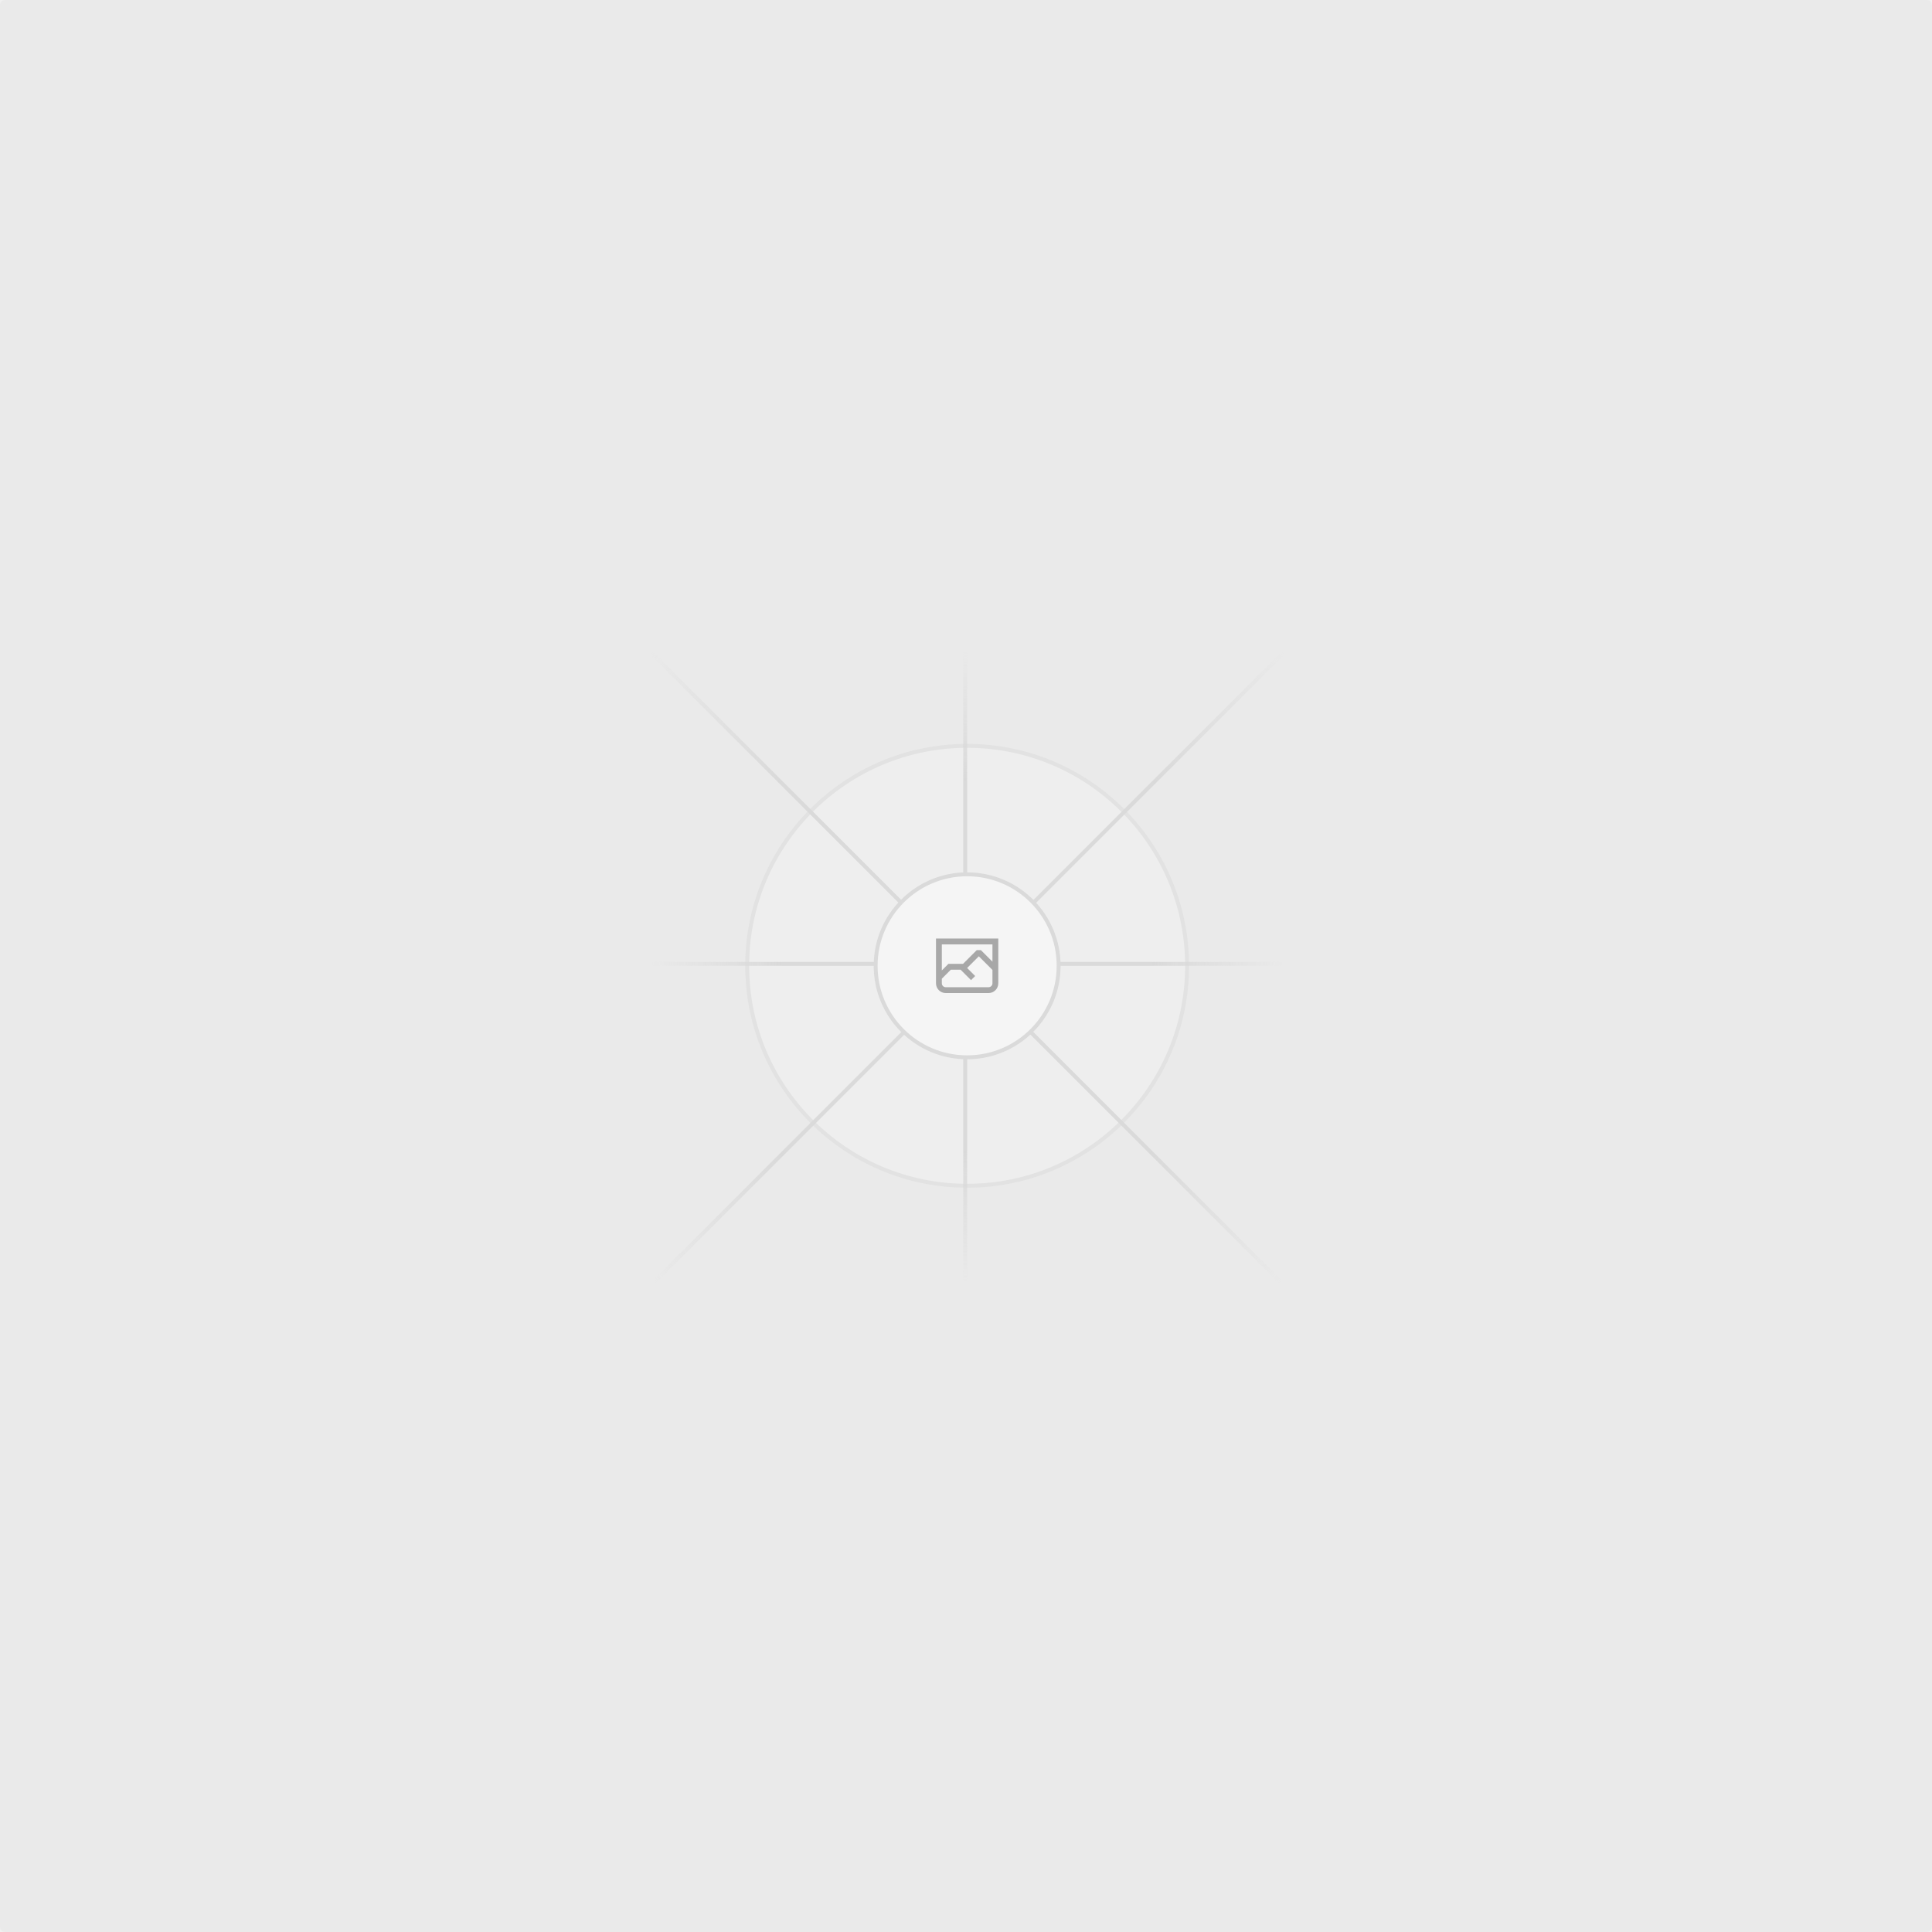
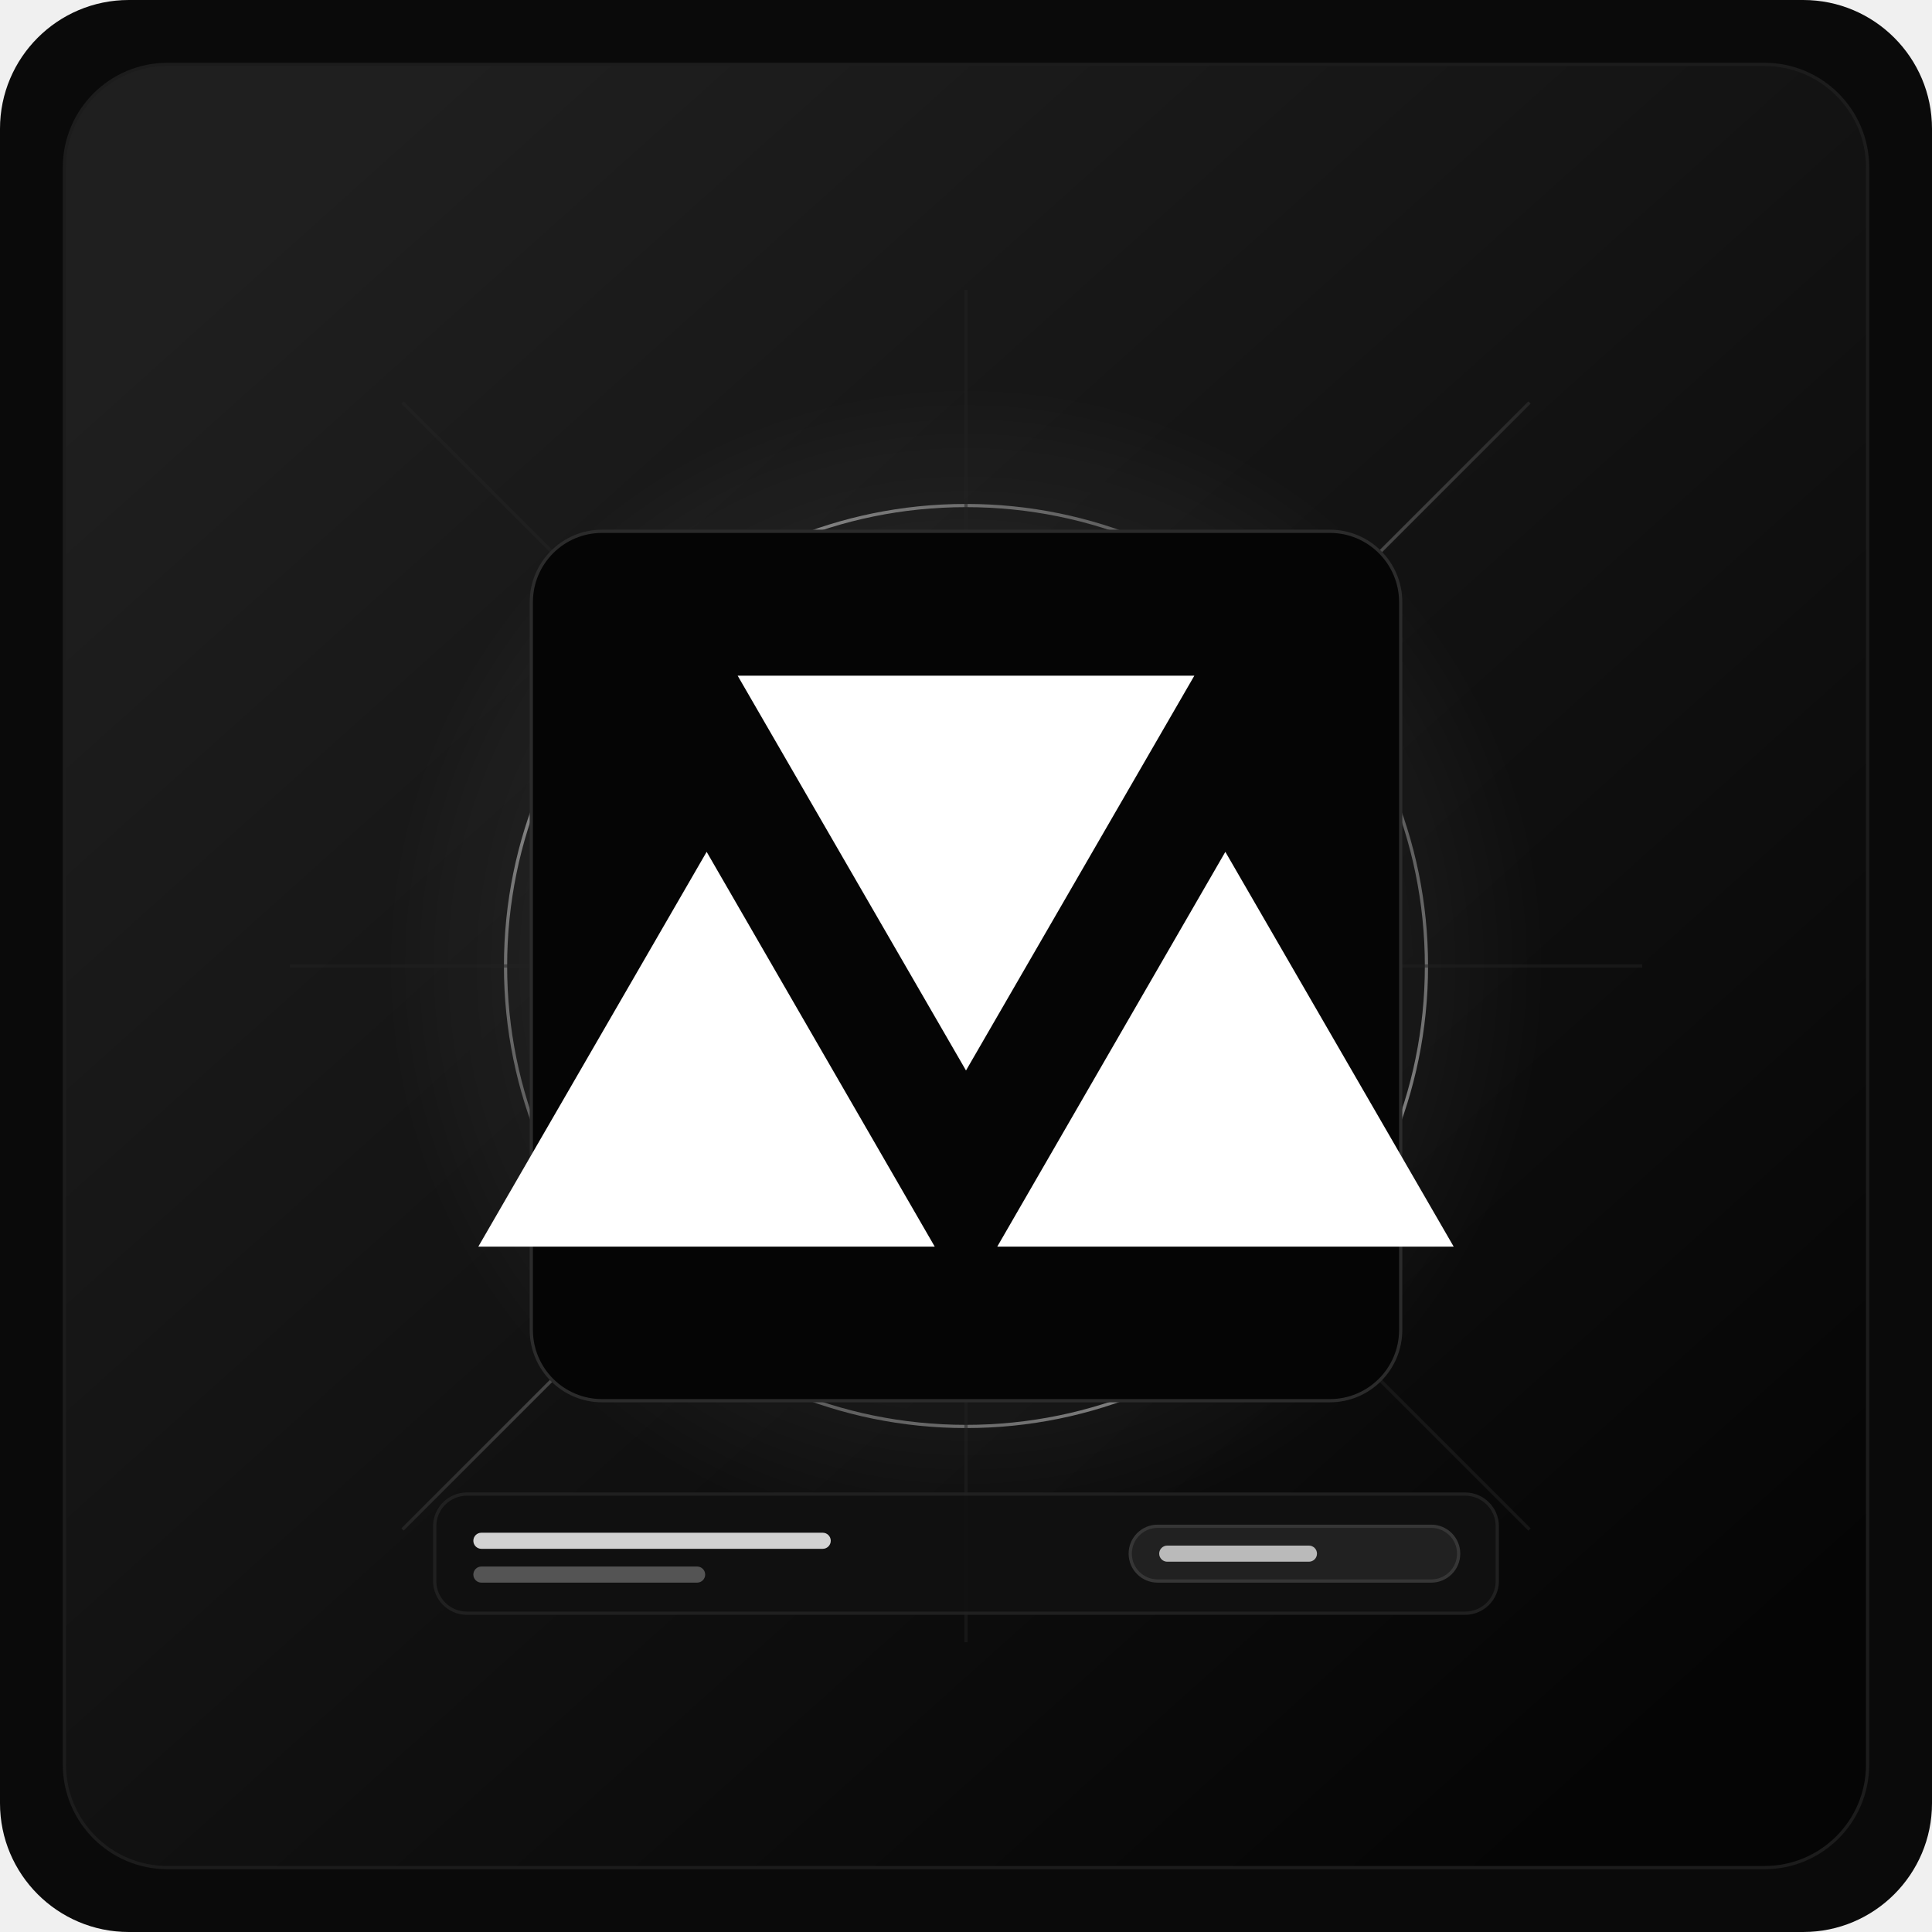
- <svg xmlns="http://www.w3.org/2000/svg" width="1200" height="1200" fill="none">
-   <rect width="1200" height="1200" fill="#EAEAEA" rx="3" />
-   <g opacity=".5">
-     <g opacity=".5">
-       <path fill="#FAFAFA" d="M600.709 736.5c-75.454 0-136.621-61.167-136.621-136.62 0-75.454 61.167-136.621 136.621-136.621 75.453 0 136.62 61.167 136.62 136.621 0 75.453-61.167 136.62-136.62 136.62Z" />
-       <path stroke="#C9C9C9" stroke-width="2.418" d="M600.709 736.5c-75.454 0-136.621-61.167-136.621-136.62 0-75.454 61.167-136.621 136.621-136.621 75.453 0 136.62 61.167 136.62 136.621 0 75.453-61.167 136.62-136.62 136.62Z" />
-     </g>
-     <path stroke="url(#a)" stroke-width="2.418" d="M0-1.209h553.581" transform="scale(1 -1) rotate(45 1163.11 91.165)" />
-     <path stroke="url(#b)" stroke-width="2.418" d="M404.846 598.671h391.726" />
-     <path stroke="url(#c)" stroke-width="2.418" d="M599.5 795.742V404.017" />
-     <path stroke="url(#d)" stroke-width="2.418" d="m795.717 796.597-391.441-391.44" />
-     <path fill="#fff" d="M600.709 656.704c-31.384 0-56.825-25.441-56.825-56.824 0-31.384 25.441-56.825 56.825-56.825 31.383 0 56.824 25.441 56.824 56.825 0 31.383-25.441 56.824-56.824 56.824Z" />
-     <g clip-path="url(#e)">
-       <path fill="#666" fill-rule="evenodd" d="M616.426 586.58h-31.434v16.176l3.553-3.554.531-.531h9.068l.074-.074 8.463-8.463h2.565l7.18 7.181V586.58Zm-15.715 14.654 3.698 3.699 1.283 1.282-2.565 2.565-1.282-1.283-5.2-5.199h-6.066l-5.514 5.514-.073.073v2.876a2.418 2.418 0 0 0 2.418 2.418h26.598a2.418 2.418 0 0 0 2.418-2.418v-8.317l-8.463-8.463-7.181 7.181-.071.072Zm-19.347 5.442v4.085a6.045 6.045 0 0 0 6.046 6.045h26.598a6.044 6.044 0 0 0 6.045-6.045v-7.108l1.356-1.355-1.282-1.283-.074-.073v-17.989h-38.689v23.43l-.146.146.146.147Z" clip-rule="evenodd" />
-     </g>
-     <path stroke="#C9C9C9" stroke-width="2.418" d="M600.709 656.704c-31.384 0-56.825-25.441-56.825-56.824 0-31.384 25.441-56.825 56.825-56.825 31.383 0 56.824 25.441 56.824 56.825 0 31.383-25.441 56.824-56.824 56.824Z" />
+ <svg xmlns="http://www.w3.org/2000/svg" width="1200" height="1200" viewBox="0 0 1200 1200" fill="none">
+   <rect width="1200" height="1200" rx="80" fill="#0A0A0A" />
+   <defs>
+     <linearGradient id="bgGlow" x1="180" y1="120" x2="1040" y2="1080" gradientUnits="userSpaceOnUse">
+       <stop stop-color="#1F1F1F" />
+       <stop offset="1" stop-color="#050505" />
+     </linearGradient>
+     <linearGradient id="line" x1="246" y1="953" x2="954" y2="245" gradientUnits="userSpaceOnUse">
+       <stop stop-color="#2B2B2B" />
+       <stop offset="0.5" stop-color="#F5F5F5" />
+       <stop offset="1" stop-color="#2B2B2B" />
+     </linearGradient>
+     <radialGradient id="halo" cx="0" cy="0" r="1" gradientUnits="userSpaceOnUse" gradientTransform="translate(600 600) rotate(90) scale(360)">
+       <stop stop-color="#FFFFFF" stop-opacity="0.16" />
+       <stop offset="1" stop-color="#FFFFFF" stop-opacity="0" />
+     </radialGradient>
+   </defs>
+   <rect x="40" y="40" width="1120" height="1120" rx="64" fill="url(#bgGlow)" stroke="#1C1C1C" stroke-width="2" />
+   <circle cx="600" cy="600" r="360" fill="url(#halo)" />
+   <circle cx="600" cy="600" r="286" stroke="url(#line)" stroke-width="2" opacity="0.6" />
+   <circle cx="600" cy="600" r="220" stroke="#2A2A2A" stroke-width="2" opacity="0.85" />
+   <path d="M250 950L950 250" stroke="url(#line)" stroke-width="2" opacity="0.65" />
+   <path d="M250 250L950 950" stroke="#242424" stroke-width="2" opacity="0.5" />
+   <path d="M180 600H1020" stroke="#202020" stroke-width="2" opacity="0.55" />
+   <path d="M600 180V1020" stroke="#202020" stroke-width="2" opacity="0.55" />
+   <rect x="330" y="330" width="540" height="540" rx="44" fill="#050505" stroke="#2B2B2B" stroke-width="2" />
+   <path d="M600 664.905L741.83 419.682H458.17L600 664.905ZM438.912 529.095L297.082 774.318H580.591L438.912 529.095ZM761.088 529.095L619.409 774.318H902.918L761.088 529.095Z" fill="white" />
+   <g opacity="0.92">
+     <rect x="270" y="928" width="660" height="74" rx="20" fill="#101010" stroke="#222222" stroke-width="2" />
+     <rect x="294" y="952" width="222" height="10" rx="5" fill="#F5F5F5" fill-opacity="0.92" />
+     <rect x="294" y="973" width="144" height="10" rx="5" fill="#5A5A5A" />
+     <rect x="702" y="948" width="204" height="34" rx="17" fill="#FFFFFF" fill-opacity="0.08" stroke="#3A3A3A" stroke-width="2" />
+     <rect x="720" y="960" width="98" height="10" rx="5" fill="#EDEDED" fill-opacity="0.82" />
  </g>
-   <defs>
-     <linearGradient id="a" x1="554.061" x2="-.48" y1=".083" y2=".087" gradientUnits="userSpaceOnUse">
-       <stop stop-color="#C9C9C9" stop-opacity="0" />
-       <stop offset=".208" stop-color="#C9C9C9" />
-       <stop offset=".792" stop-color="#C9C9C9" />
-       <stop offset="1" stop-color="#C9C9C9" stop-opacity="0" />
-     </linearGradient>
-     <linearGradient id="b" x1="796.912" x2="404.507" y1="599.963" y2="599.965" gradientUnits="userSpaceOnUse">
-       <stop stop-color="#C9C9C9" stop-opacity="0" />
-       <stop offset=".208" stop-color="#C9C9C9" />
-       <stop offset=".792" stop-color="#C9C9C9" />
-       <stop offset="1" stop-color="#C9C9C9" stop-opacity="0" />
-     </linearGradient>
-     <linearGradient id="c" x1="600.792" x2="600.794" y1="403.677" y2="796.082" gradientUnits="userSpaceOnUse">
-       <stop stop-color="#C9C9C9" stop-opacity="0" />
-       <stop offset=".208" stop-color="#C9C9C9" />
-       <stop offset=".792" stop-color="#C9C9C9" />
-       <stop offset="1" stop-color="#C9C9C9" stop-opacity="0" />
-     </linearGradient>
-     <linearGradient id="d" x1="404.85" x2="796.972" y1="403.903" y2="796.02" gradientUnits="userSpaceOnUse">
-       <stop stop-color="#C9C9C9" stop-opacity="0" />
-       <stop offset=".208" stop-color="#C9C9C9" />
-       <stop offset=".792" stop-color="#C9C9C9" />
-       <stop offset="1" stop-color="#C9C9C9" stop-opacity="0" />
-     </linearGradient>
-     <clipPath id="e">
-       <path fill="#fff" d="M581.364 580.535h38.689v38.689h-38.689z" />
-     </clipPath>
-   </defs>
</svg>
